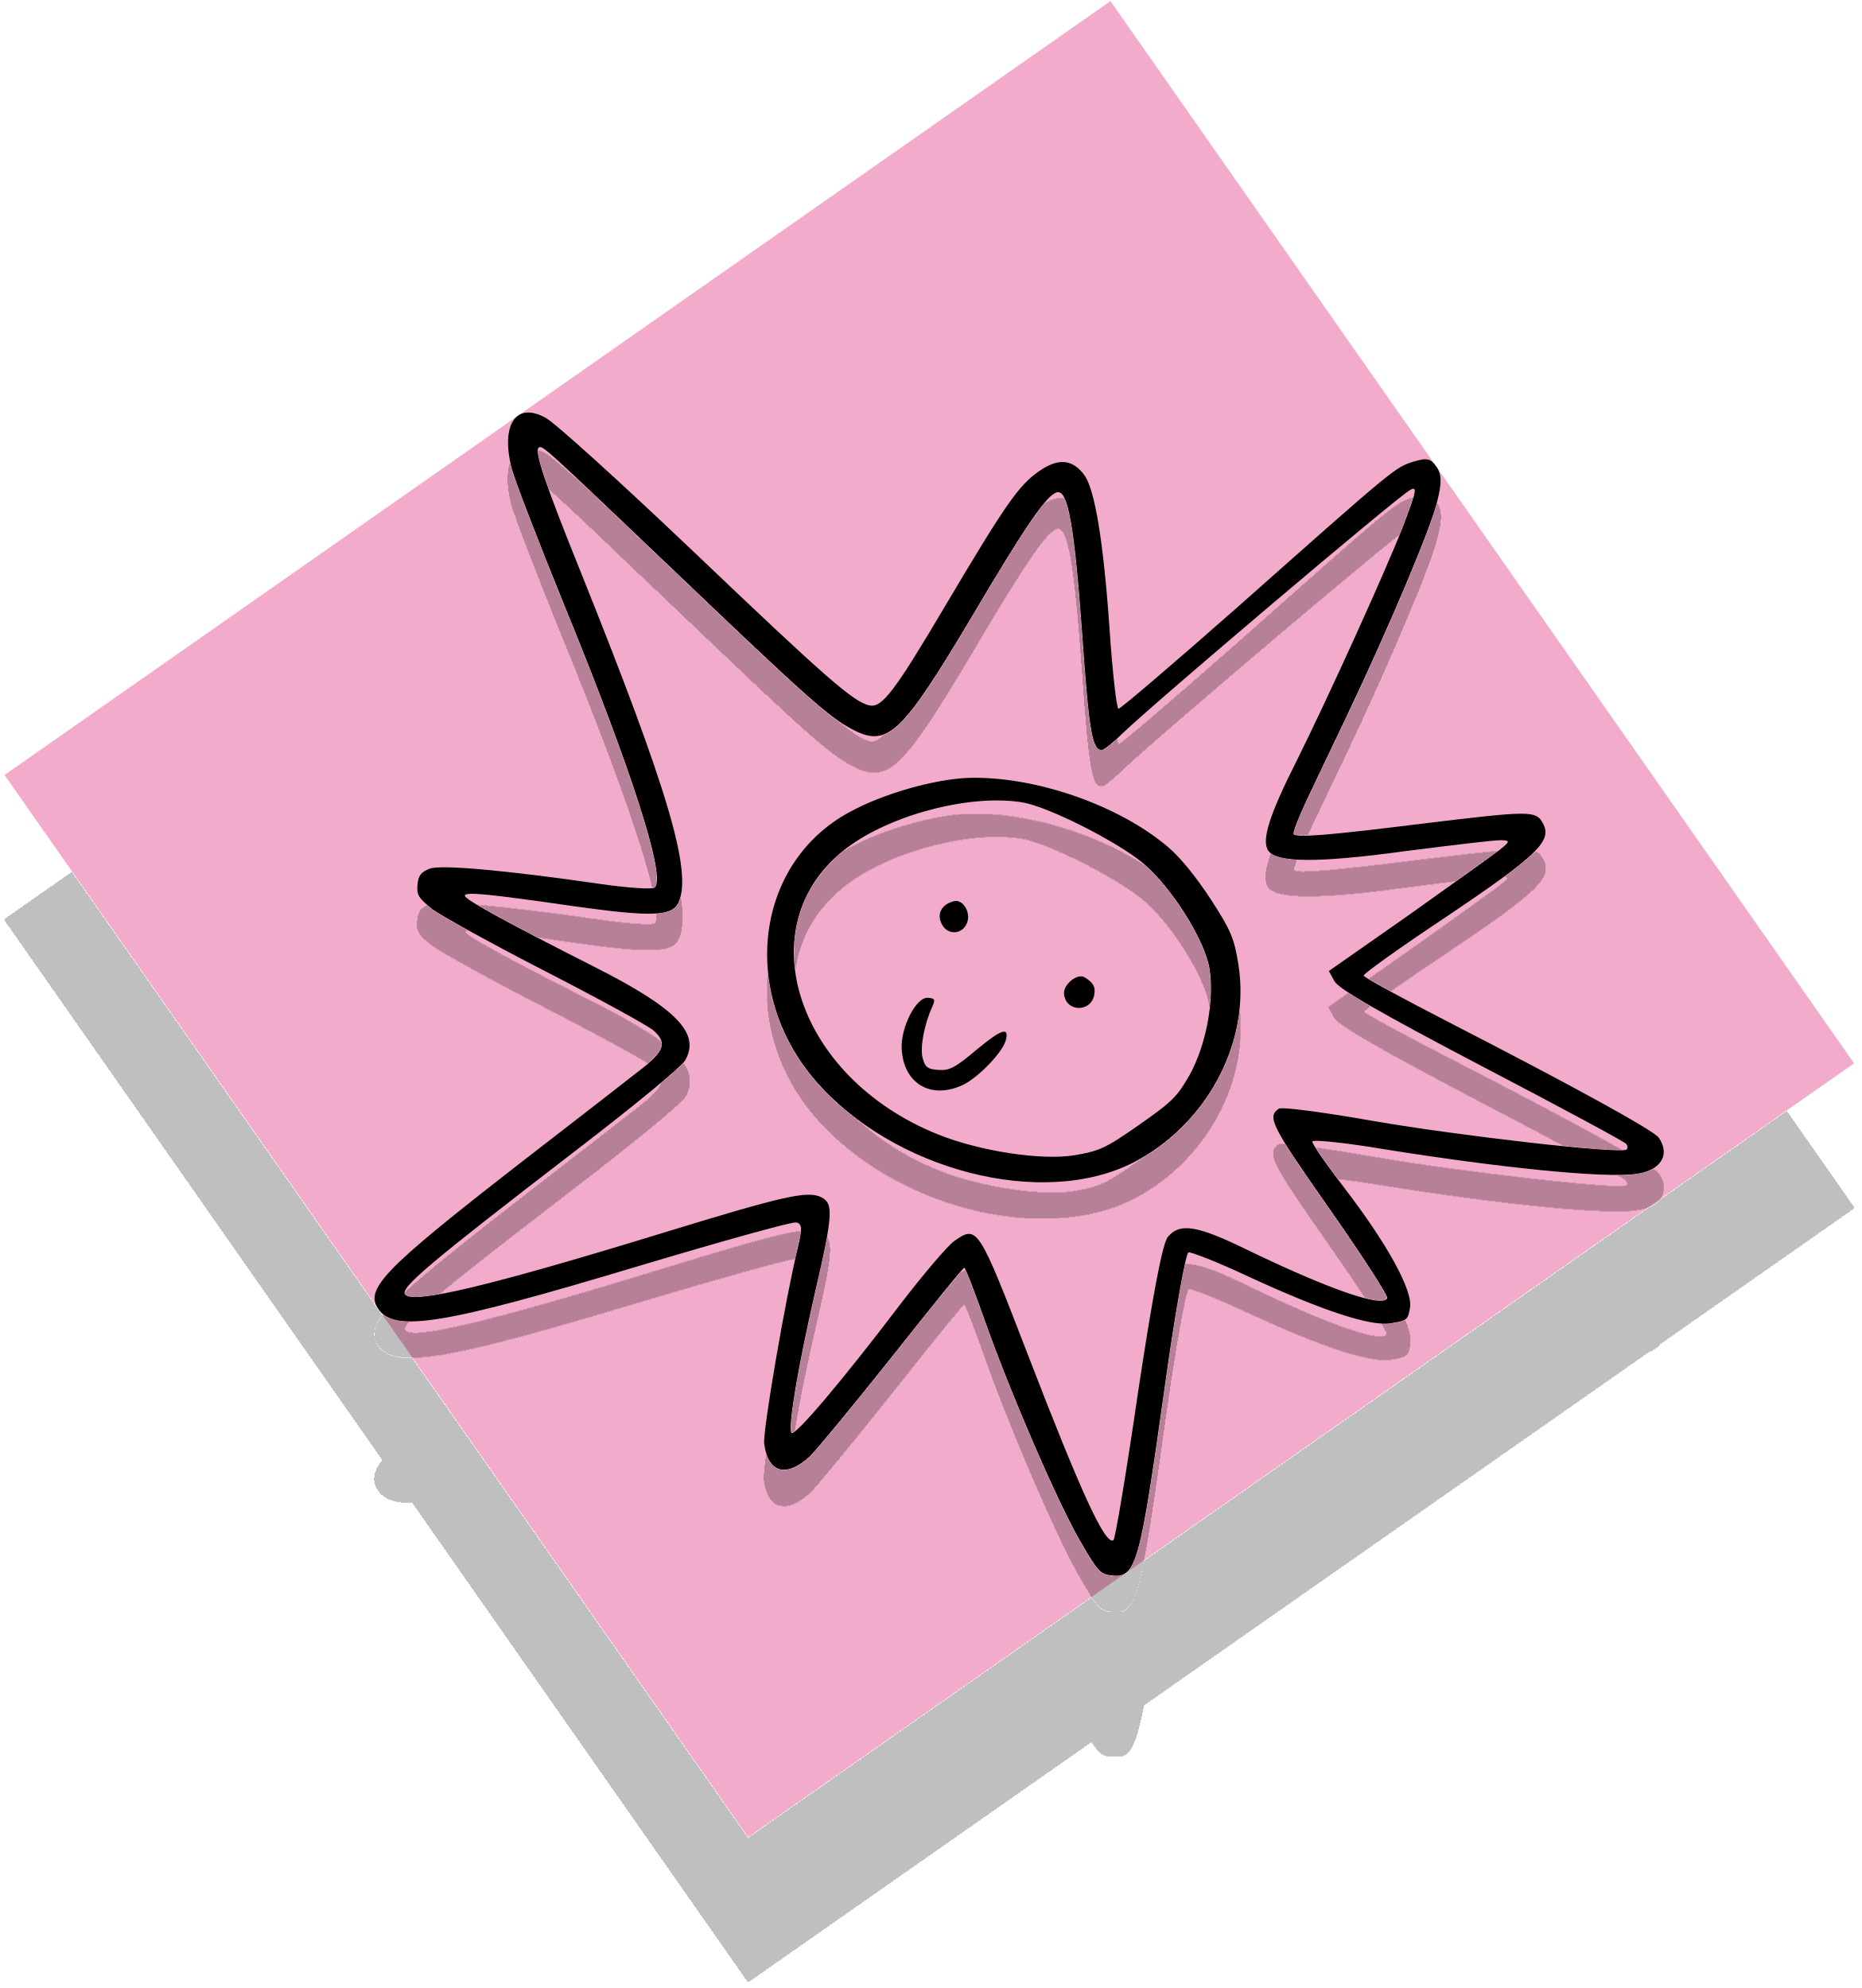
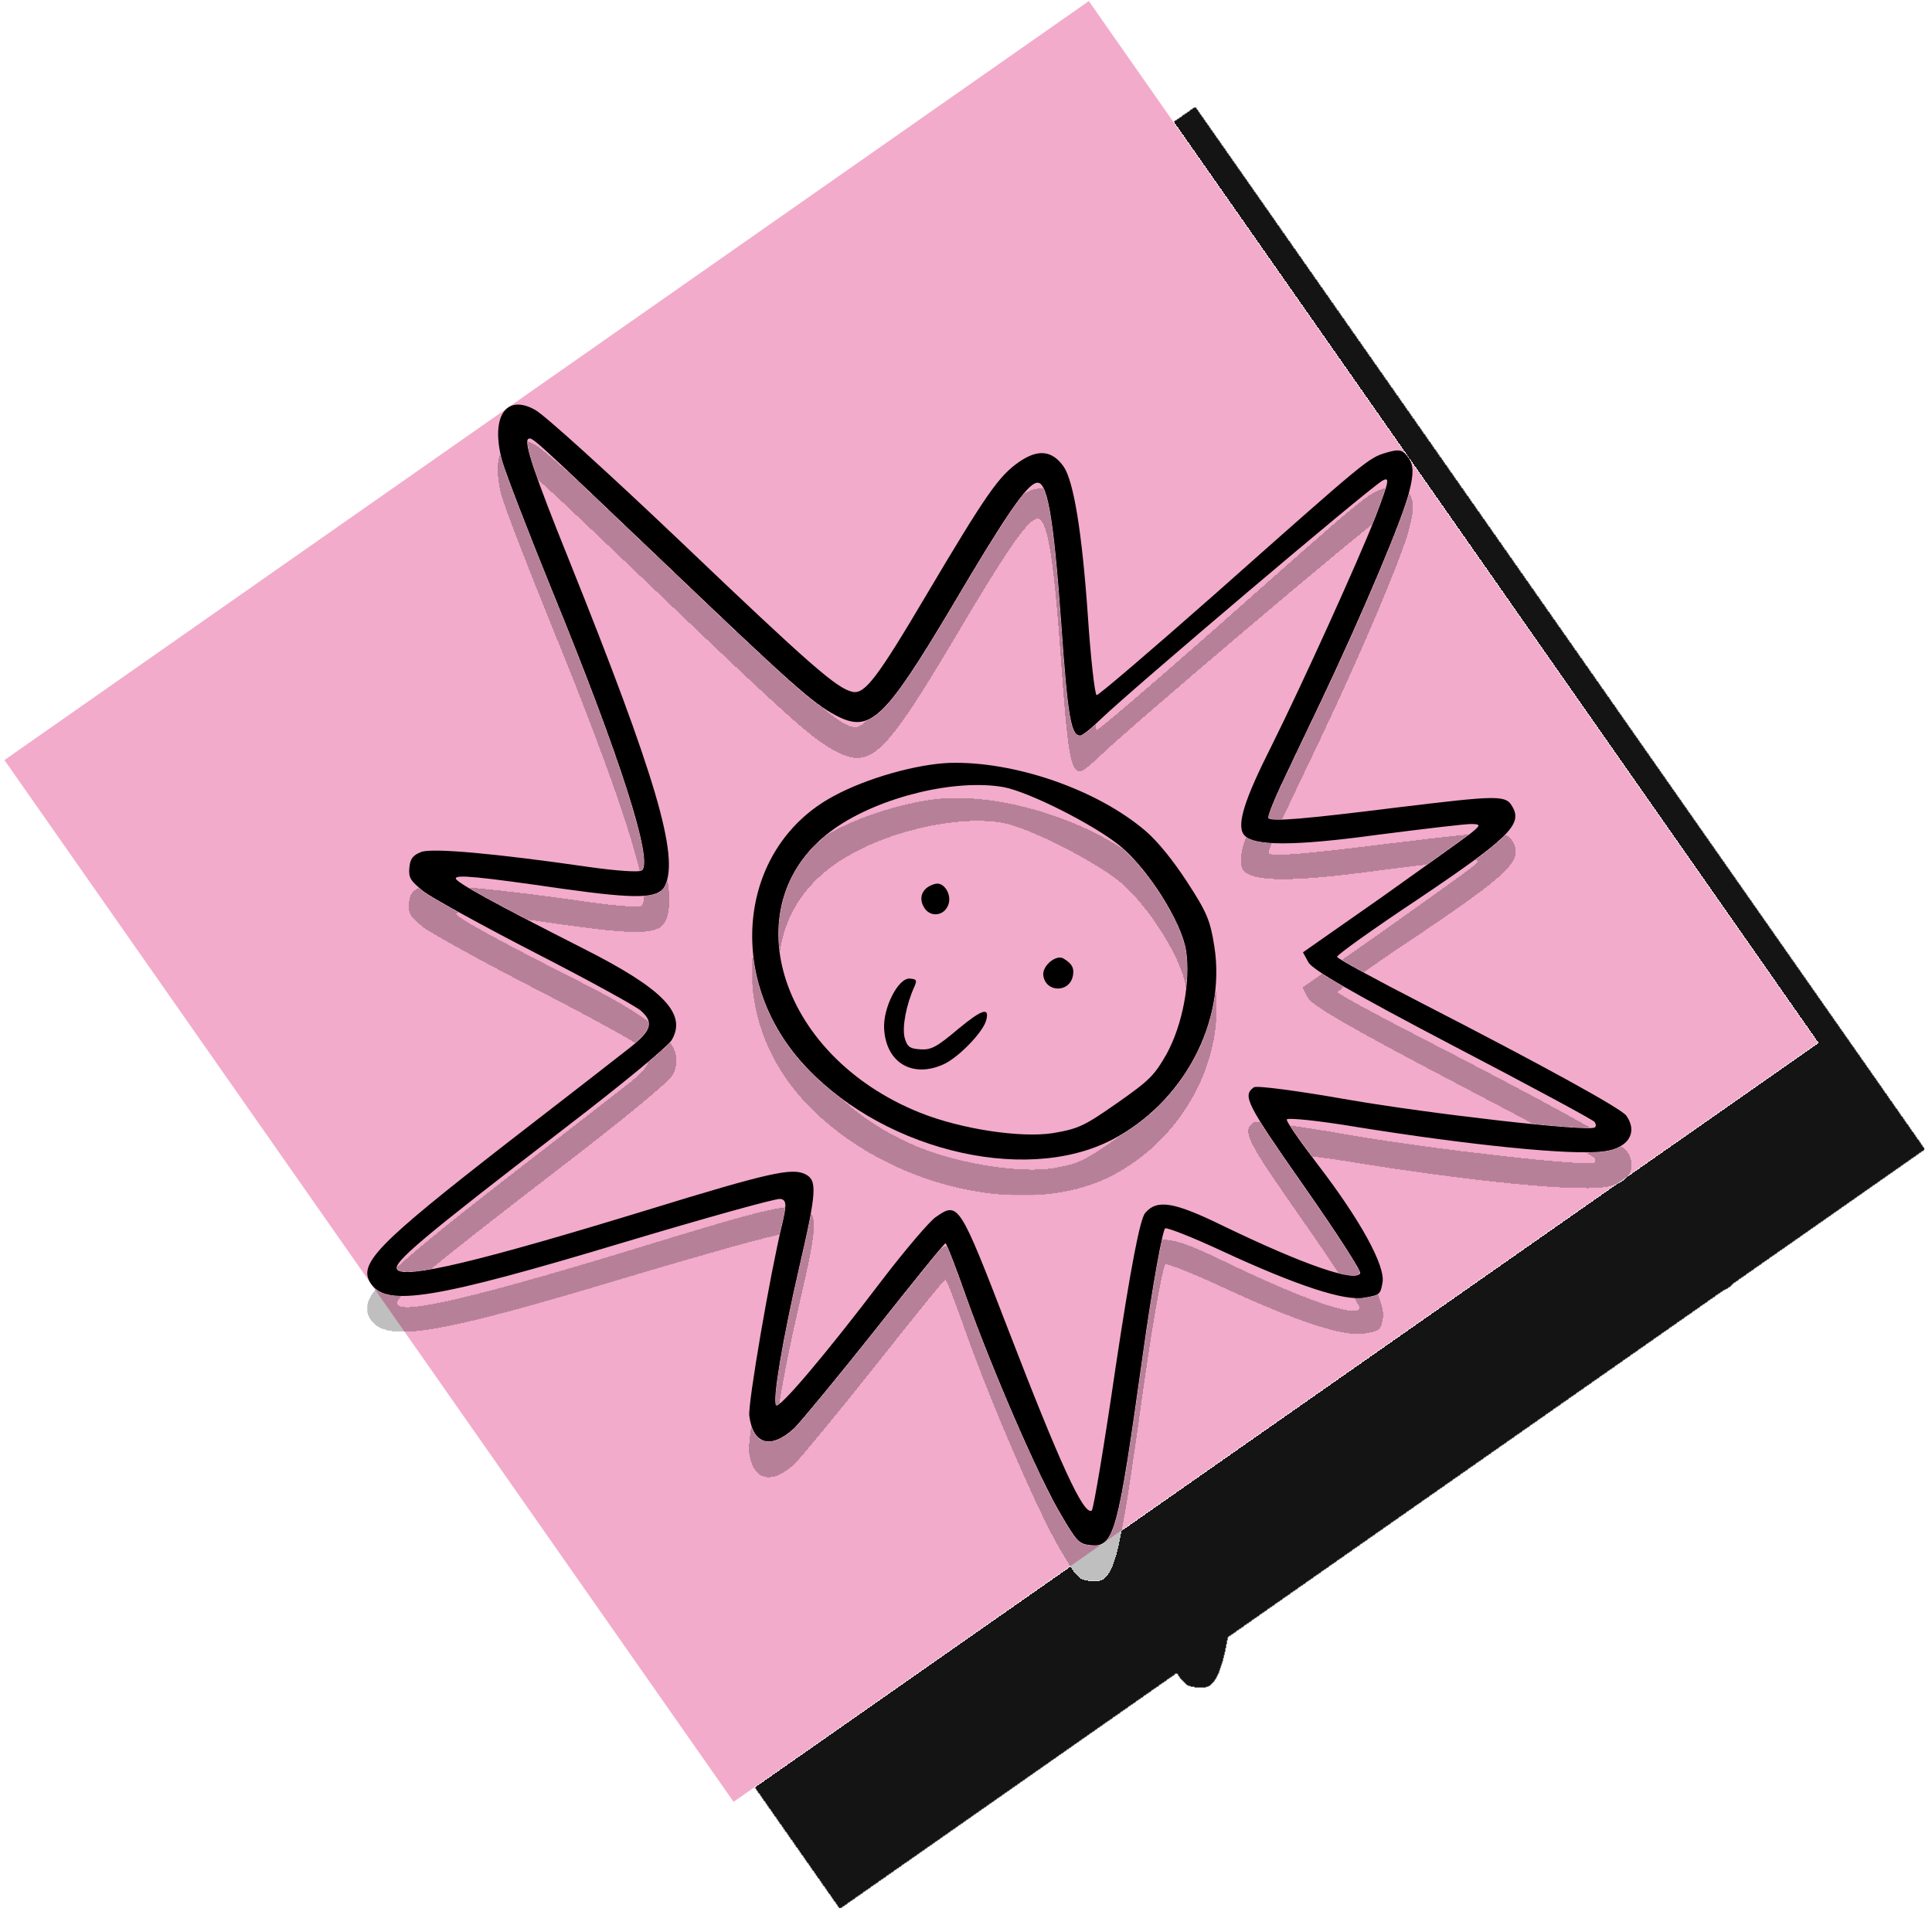
- <svg xmlns="http://www.w3.org/2000/svg" width="206" height="220" viewBox="0 0 206 220" fill="none">
+ <svg xmlns="http://www.w3.org/2000/svg" width="218" height="216" viewBox="0 0 218 216" fill="none">
  <g filter="url(#filter0_d_1_922)">
    <rect width="143.482" height="149.353" transform="translate(122.859 0.121704) rotate(55.0113)" fill="#F3ABCB" />
    <g filter="url(#filter1_d_1_922)">
      <path d="M156.426 51.077C154.362 51.706 154.401 51.678 136.974 67.138C129.914 73.361 123.94 78.474 123.741 78.438C123.542 78.403 123.065 74.31 122.741 69.353C122.077 59.917 121.143 54.339 120.033 52.669C118.719 50.793 117.101 50.644 114.951 52.149C112.684 53.736 111.261 55.781 104.528 67.132C99.008 76.471 97.581 78.343 96.225 78.069C94.47 77.725 91.472 75.106 76.751 61.064C68.742 53.448 61.389 46.771 60.384 46.251C57.113 44.406 55.357 46.974 56.62 51.857C56.995 53.225 59.555 59.878 62.303 66.633C69.94 85.284 73.786 97.269 72.418 98.227C72.105 98.446 69.466 98.254 66.491 97.832C55.8 96.287 48.783 95.665 47.536 96.13C46.578 96.51 46.27 96.9 46.188 97.948C46.094 99.062 46.312 99.375 47.81 100.598C48.779 101.318 54.49 104.484 60.49 107.565C66.491 110.646 71.799 113.57 72.299 114.035C73.812 115.365 73.515 116.271 71.122 118.179C69.926 119.133 63.734 123.933 57.346 128.87C42.413 140.486 40.317 142.652 41.877 144.88C43.683 147.46 49.078 146.597 70.535 140.14C79.686 137.404 87.579 135.2 88.044 135.282C88.748 135.372 88.787 135.927 88.266 138.097C86.898 143.714 84.384 158.346 84.548 159.745C84.966 163.005 86.991 163.568 89.61 161.153C90.4 160.367 94.497 155.403 98.77 150.024C103.003 144.673 106.557 140.263 106.69 140.287C106.823 140.31 107.905 143.105 109.066 146.428C111.908 154.399 117.231 166.748 119.694 170.849C121.457 173.867 121.742 174.191 122.95 174.336C125.737 174.657 126.077 173.312 128.994 152.516C130.054 144.96 131.196 138.686 131.485 138.6C131.775 138.514 134.753 139.69 138.045 141.231C146.312 145.054 151.687 146.825 153.915 146.431C155.682 146.126 155.76 146.071 155.995 144.742C156.363 142.854 153.451 137.612 148.772 131.509C146.767 128.894 145.125 126.549 145.199 126.322C145.207 126.083 148.842 126.451 153.201 127.186C165.862 129.216 177.339 130.385 180.916 129.92C183.715 129.592 184.853 127.806 183.512 125.89C182.938 125.069 173.689 120.01 160.496 113.227C155.219 110.514 150.904 108.176 150.872 107.965C150.841 107.754 154.918 104.842 159.887 101.539C170.188 94.621 171.767 93.049 170.704 91.114C169.93 89.676 169.309 89.703 157.441 91.137C147.21 92.415 143.419 92.739 143.118 92.309C143.008 92.153 143.634 90.55 144.517 88.65C145.389 86.817 147.359 82.642 148.927 79.39C153.779 69.179 158.326 58.367 159.002 55.506C159.538 53.442 159.503 52.476 158.928 51.655C158.272 50.717 157.873 50.647 156.426 51.077ZM155.226 58.265C153.236 63.328 147.008 77.064 143.45 84.213C140.448 90.159 139.533 93.012 140.326 94.146C141.257 95.475 145.877 95.503 155.392 94.201C160.685 93.526 165.517 92.939 166.126 92.979C167.08 93.01 167.096 93.115 165.9 94.069C165.184 94.628 160.638 97.869 155.818 101.3L147.022 107.457L147.643 108.594C148.112 109.431 152.619 112.042 163.94 117.981C172.567 122.485 179.763 126.359 179.927 126.594C180.092 126.828 180.111 127.106 179.955 127.215C179.212 127.735 161.348 125.678 152.138 124.086C146.556 123.101 141.802 122.467 141.49 122.686C140.16 123.617 140.618 124.52 147.185 133.902C150.769 139.023 153.595 143.393 153.482 143.647C153.044 144.769 147.133 142.732 137.978 138.307C132.49 135.625 130.563 135.285 129.222 136.864C128.628 137.513 127.553 143.216 125.918 154.028C124.624 162.914 123.388 170.302 123.192 170.439C122.293 171.068 119.577 165.106 113.796 150.107C108.226 135.659 108.144 135.541 105.564 137.347C104.861 137.84 102.14 141.025 99.556 144.407C93.039 152.987 87.894 159.034 87.566 158.565C87.155 157.978 88.262 151.321 90.178 142.991C92.18 134.368 92.219 133.175 90.866 132.491C89.354 131.745 86.824 132.292 73.021 136.536C54.222 142.297 45.599 144.372 44.805 143.239C44.285 142.496 47.545 139.748 63.523 127.459C70.536 122.084 75.356 118.07 75.79 117.358C77.549 114.38 74.825 111.569 65.732 106.983C55.983 102.041 51.359 99.512 51.429 99.113C51.473 98.675 53.9 98.898 63.556 100.294C71.948 101.468 74.29 101.401 75.025 99.955C76.671 96.648 73.99 87.575 64.21 63.201C60.325 53.573 59.09 49.894 59.599 49.539C60.029 49.238 60.111 49.355 74.804 63.358C89.228 77.142 91.686 79.324 94.286 80.708C98.171 82.764 99.727 81.326 107.519 68.243C113.485 58.126 115.83 54.737 116.937 54.487C118.16 54.155 118.871 58.083 119.742 70.229C120.488 80.948 120.868 83.07 121.911 82.981C122.15 82.988 123.19 82.144 124.226 81.128C127.814 77.684 154.284 55.255 155.969 54.251C156.845 53.754 156.762 54.219 155.226 58.265Z" fill="black" />
    </g>
    <g filter="url(#filter2_d_1_922)">
      <path d="M129.319 93.813C123.878 89.118 114.485 85.849 107.077 86.084C103.348 86.248 97.797 87.803 94.083 89.82C83.606 95.405 81.733 109.705 90.204 119.56C98.823 129.544 115.373 133.802 125.436 128.623C133.508 124.429 138.36 115.384 137.027 106.823C136.562 103.829 136.172 102.937 133.963 99.532C132.345 97.054 130.656 94.974 129.319 93.813ZM133.834 107.253C134.361 110.669 133.454 115.614 131.636 118.925C130.248 121.353 129.744 121.88 126.03 124.48C122.277 127.106 121.648 127.372 118.786 127.861C115.159 128.419 108.451 127.407 103.842 125.565C87.678 119.114 82.465 101.679 94.192 93.471C99.274 89.914 107.792 87.854 113.242 88.816C116.127 89.36 123.425 93.046 126.391 95.455C129.562 98.07 133.337 104.047 133.834 107.253Z" fill="black" />
    </g>
    <path d="M120.033 108.175C119.24 107.623 117.602 108.944 117.719 110.027C117.95 112.021 120.717 112.064 121.069 110.07C121.222 109.207 120.96 108.749 120.033 108.175Z" fill="black" />
    <path d="M105.559 99.726C104.163 100.062 103.592 101.161 104.214 102.298C104.906 103.62 106.661 103.381 107.052 101.943C107.357 100.797 106.454 99.507 105.559 99.726Z" fill="black" />
    <path d="M108.115 116.109C105.66 118.177 105.058 118.482 103.839 118.403C102.619 118.325 102.349 118.106 102.06 117.027C101.794 115.816 102.267 113.329 103.163 111.363C103.503 110.601 103.421 110.484 102.678 110.421C101.365 110.292 99.629 113.72 99.761 116.073C99.968 119.947 103.014 121.718 106.563 120.049C108.252 119.217 110.852 116.524 111.258 115.191C111.712 113.592 110.844 113.85 108.115 116.109Z" fill="black" />
  </g>
  <defs>
-     <filter id="filter0_d_1_922" x="0.5" y="0.122" width="204.634" height="219.191" filterUnits="userSpaceOnUse" color-interpolation-filters="sRGB">
+     <filter id="filter0_d_1_922" x="0.5" y="0.122" width="216.634" height="215.191" filterUnits="userSpaceOnUse" color-interpolation-filters="sRGB">
      <feFlood flood-opacity="0" result="BackgroundImageFix" />
      <feColorMatrix in="SourceAlpha" type="matrix" values="0 0 0 0 0 0 0 0 0 0 0 0 0 0 0 0 0 0 127 0" result="hardAlpha" />
-       <feOffset dy="16" />
+       <feOffset dx="12" dy="12" />
      <feComposite in2="hardAlpha" operator="out" />
-       <feColorMatrix type="matrix" values="0 0 0 0 0 0 0 0 0 0 0 0 0 0 0 0 0 0 0.25 0" />
+       <feColorMatrix type="matrix" values="0 0 0 0 0 0 0 0 0 0 0 0 0 0 0 0 0 0 0.92 0" />
      <feBlend mode="normal" in2="BackgroundImageFix" result="effect1_dropShadow_1_922" />
      <feBlend mode="normal" in="SourceGraphic" in2="effect1_dropShadow_1_922" result="shape" />
    </filter>
    <filter id="filter1_d_1_922" x="41.443" y="45.652" width="142.63" height="132.721" filterUnits="userSpaceOnUse" color-interpolation-filters="sRGB">
      <feFlood flood-opacity="0" result="BackgroundImageFix" />
      <feColorMatrix in="SourceAlpha" type="matrix" values="0 0 0 0 0 0 0 0 0 0 0 0 0 0 0 0 0 0 127 0" result="hardAlpha" />
      <feOffset dy="4" />
      <feComposite in2="hardAlpha" operator="out" />
      <feColorMatrix type="matrix" values="0 0 0 0 0 0 0 0 0 0 0 0 0 0 0 0 0 0 0.25 0" />
      <feBlend mode="normal" in2="BackgroundImageFix" result="effect1_dropShadow_1_922" />
      <feBlend mode="normal" in="SourceGraphic" in2="effect1_dropShadow_1_922" result="shape" />
    </filter>
    <filter id="filter2_d_1_922" x="84.875" y="86.072" width="52.371" height="48.767" filterUnits="userSpaceOnUse" color-interpolation-filters="sRGB">
      <feFlood flood-opacity="0" result="BackgroundImageFix" />
      <feColorMatrix in="SourceAlpha" type="matrix" values="0 0 0 0 0 0 0 0 0 0 0 0 0 0 0 0 0 0 127 0" result="hardAlpha" />
      <feOffset dy="4" />
      <feComposite in2="hardAlpha" operator="out" />
      <feColorMatrix type="matrix" values="0 0 0 0 0 0 0 0 0 0 0 0 0 0 0 0 0 0 0.25 0" />
      <feBlend mode="normal" in2="BackgroundImageFix" result="effect1_dropShadow_1_922" />
      <feBlend mode="normal" in="SourceGraphic" in2="effect1_dropShadow_1_922" result="shape" />
    </filter>
  </defs>
</svg>
